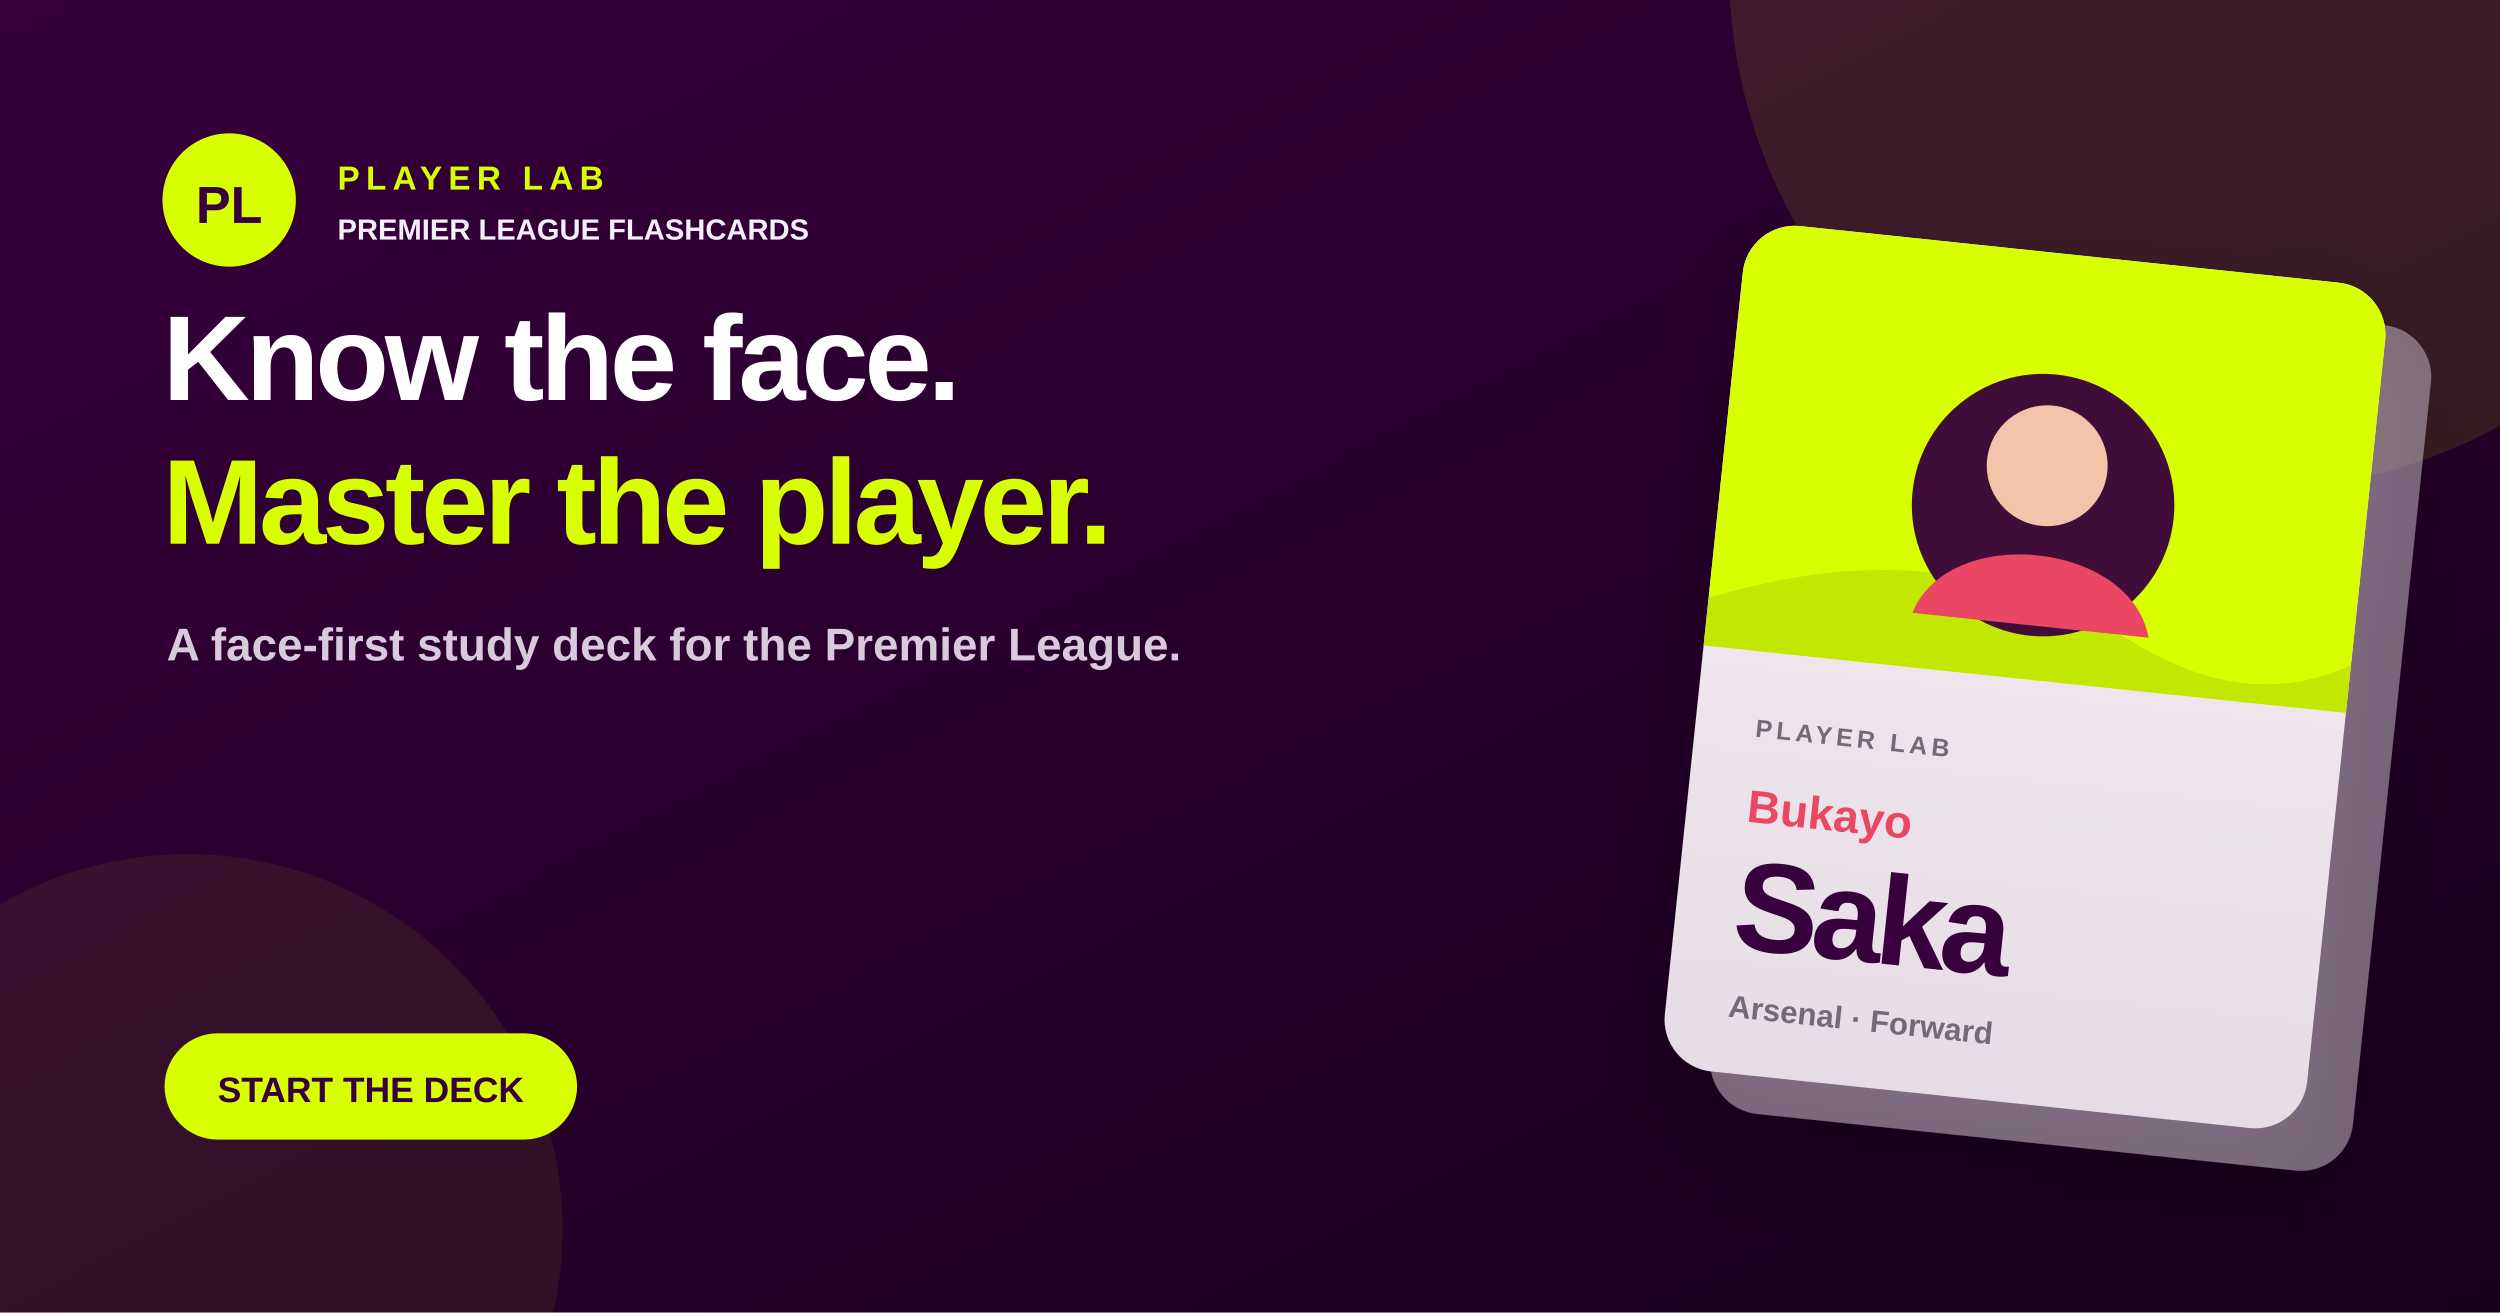
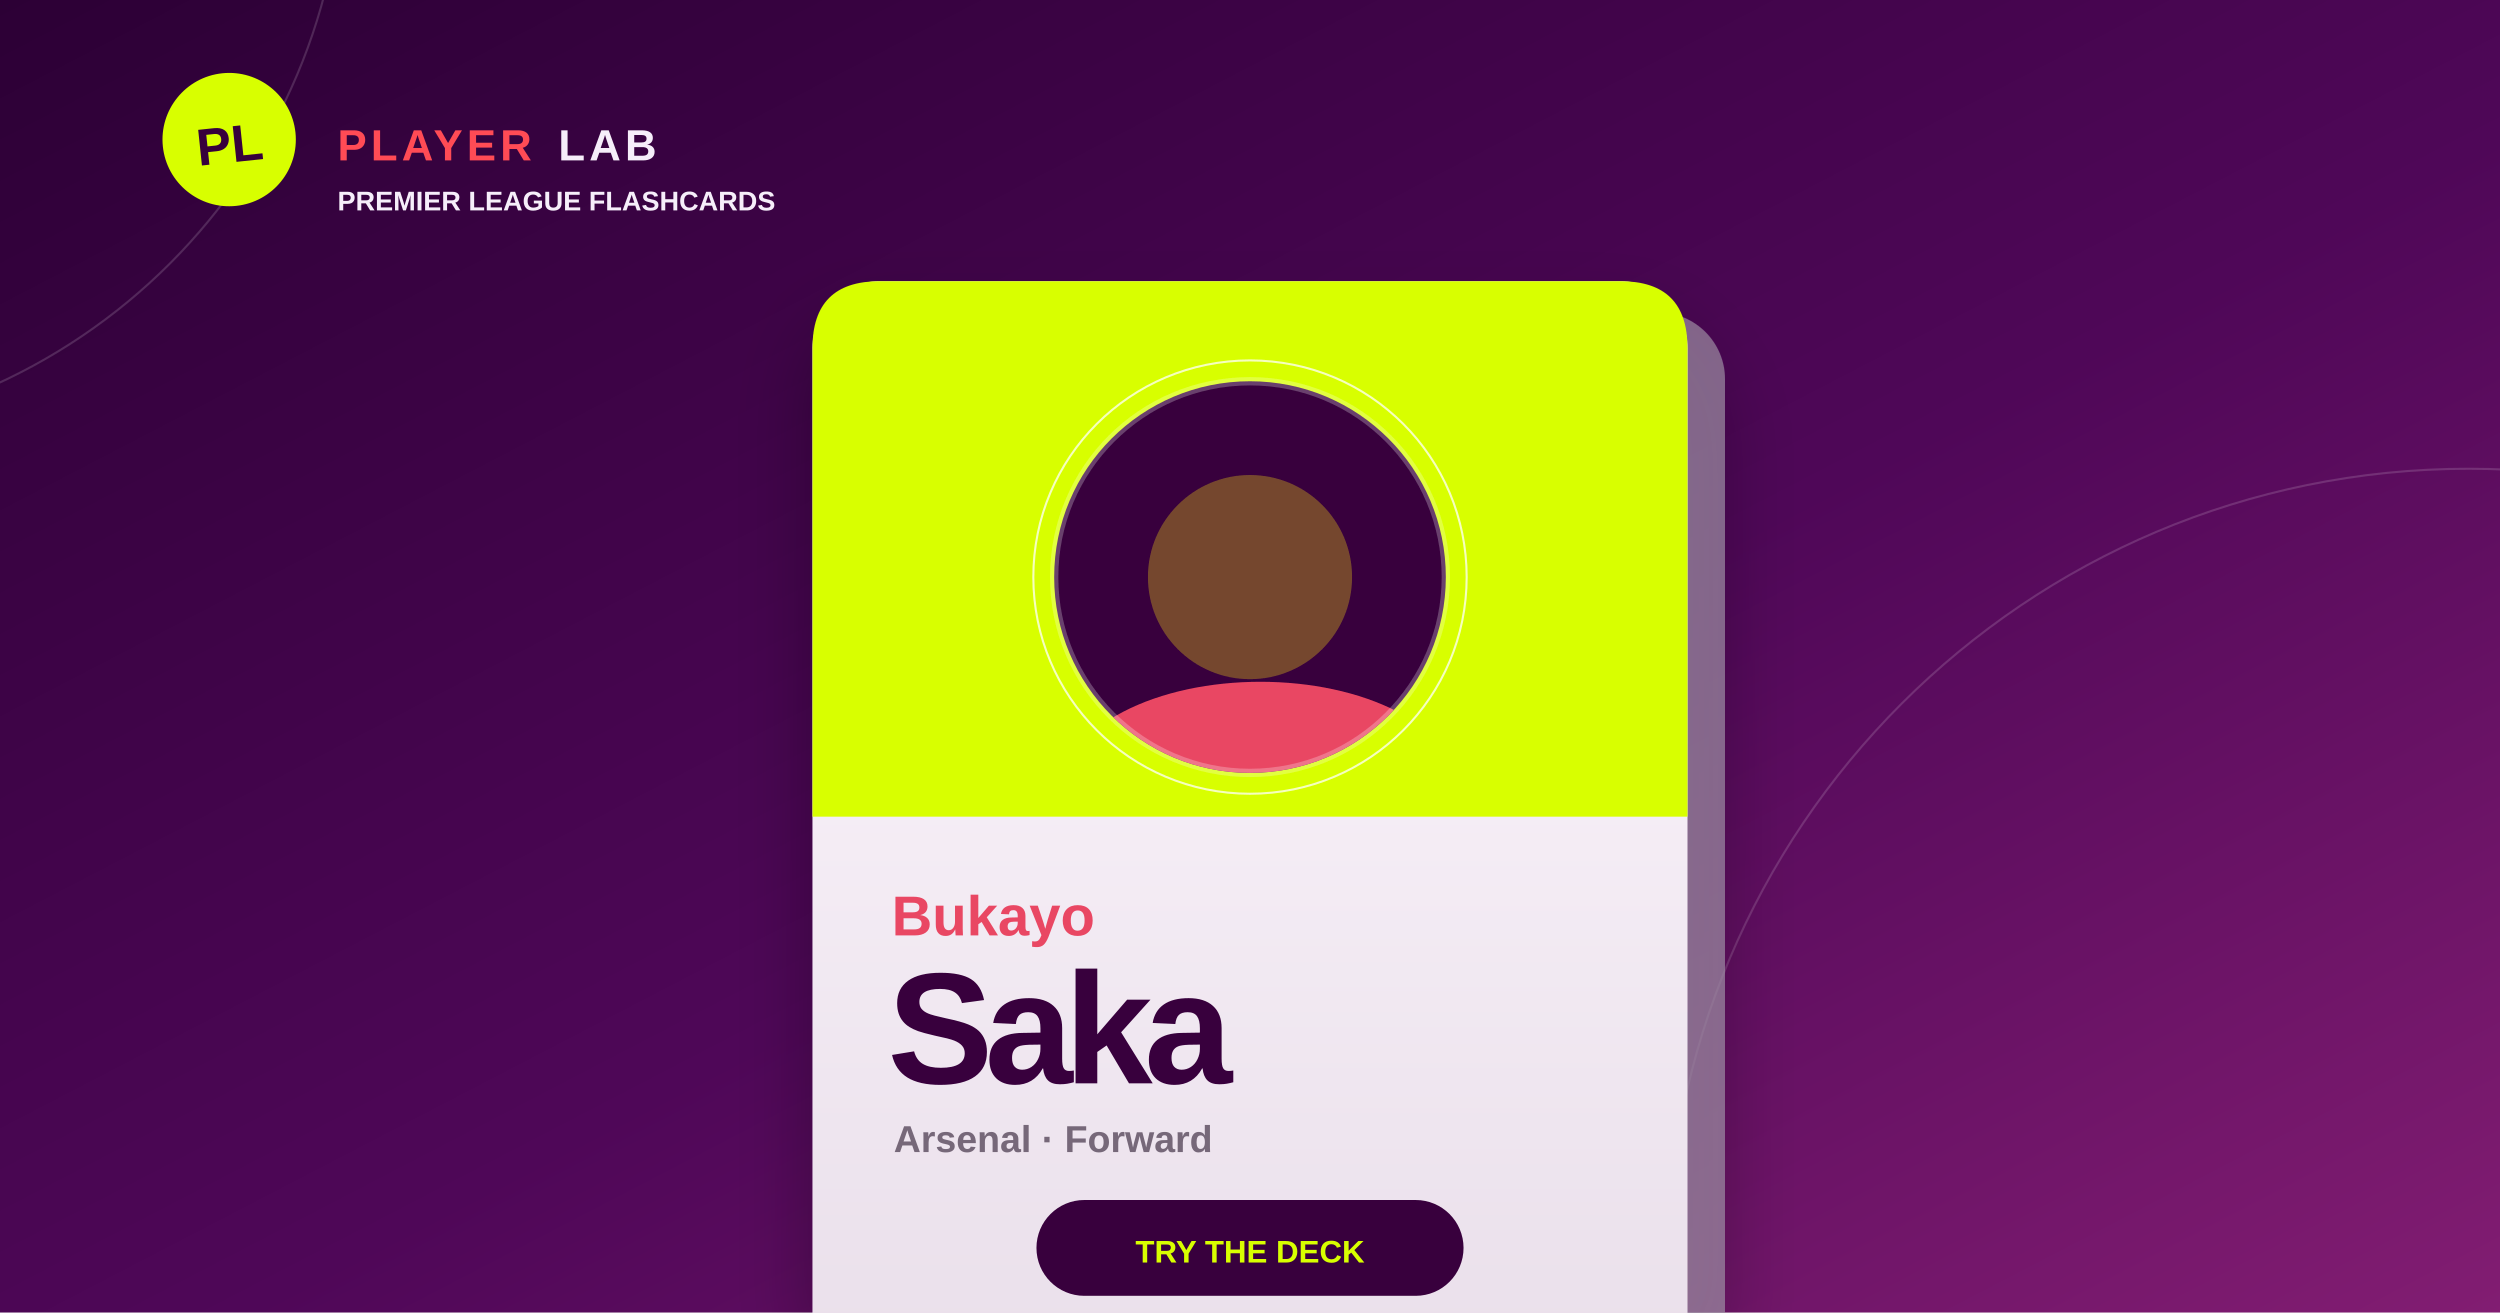
<svg xmlns="http://www.w3.org/2000/svg" width="1200" height="630" viewBox="0 0 1200 630">
  <defs>
-     <linearGradient id="bg" x1="0" y1="0" x2="1" y2="1">
-       <stop offset="0" stop-color="#37003c" />
-       <stop offset="1" stop-color="#17001b" />
+     <linearGradient id="background" x1="0" y1="0" x2="1" y2="1">
+       <stop offset="0" stop-color="#2c0035" />
+       <stop offset=".55" stop-color="#4f0758" />
+       <stop offset="1" stop-color="#821d72" />
    </linearGradient>
    <linearGradient id="card" x1="0" y1="0" x2="0" y2="1">
-       <stop stop-color="#f6f0f3" />
-       <stop offset="1" stop-color="#e6dce5" />
+       <stop stop-color="#fffaff" />
+       <stop offset="1" stop-color="#e7dce8" />
    </linearGradient>
-     <filter id="shadow" x="-20%" y="-20%" width="140%" height="150%">
-       <feDropShadow dx="0" dy="24" stdDeviation="22" flood-color="#000" flood-opacity=".28" />
+     <clipPath id="portrait-clip">
+       <circle cx="210" cy="142" r="94" />
+     </clipPath>
+     <filter id="shadow" x="-25%" y="-25%" width="150%" height="160%">
+       <feDropShadow dx="0" dy="21" stdDeviation="19" flood-color="#000" flood-opacity=".3" />
    </filter>
  </defs>
-   <rect width="1200" height="630" fill="url(#bg)" />
-   <circle cx="1080" cy="-15" r="250" fill="#d8ff00" opacity=".11" />
-   <circle cx="90" cy="590" r="180" fill="#d8ff00" opacity=".07" />
-   <g transform="translate(78 64)">
-     <circle cx="32" cy="32" r="32" fill="#d8ff00" />
-     <text x="32" y="43" text-anchor="middle" font-family="Arial, Helvetica, sans-serif" font-size="25" font-weight="900" fill="#37003c">PL</text>
-     <text x="84" y="27" font-family="Arial, Helvetica, sans-serif" font-size="16" font-weight="800" letter-spacing="3" fill="#d8ff00">PLAYER LAB</text>
-     <text x="84" y="51" font-family="Arial, Helvetica, sans-serif" font-size="14" font-weight="700" fill="#f6eefa">PREMIER LEAGUE FLASHCARDS</text>
+   <rect width="1200" height="630" fill="url(#background)" />
+   <circle cx="-120" cy="-75" r="285" fill="none" stroke="#fff" stroke-opacity=".15" stroke-width="1" />
+   <circle cx="1185" cy="610" r="385" fill="none" stroke="#fff" stroke-opacity=".15" stroke-width="1" />
+   <g transform="translate(78 35)">
+     <g transform="rotate(-6 32 32)">
+       <circle cx="32" cy="32" r="32" fill="#d8ff00" />
+       <text x="32" y="43" text-anchor="middle" font-family="Arial, Helvetica, sans-serif" font-size="25" font-weight="900" fill="#37003c">PL</text>
+     </g>
+     <text x="84" y="42" font-family="Arial, Helvetica, sans-serif" font-size="21" font-weight="800" letter-spacing="2" fill="#ff4b55">PLAYER</text>
+     <text x="190" y="42" font-family="Arial, Helvetica, sans-serif" font-size="21" font-weight="800" letter-spacing="2" fill="#f6eefa">LAB</text>
+     <text x="84" y="66" font-family="Arial, Helvetica, sans-serif" font-size="13" font-weight="700" fill="#f6eefa">PREMIER LEAGUE FLASHCARDS</text>
  </g>
-   <g transform="translate(78 192)">
-     <text x="0" y="0" font-family="Arial, Helvetica, sans-serif" font-size="58" font-weight="900" fill="#fff" letter-spacing="-2">Know the face.</text>
-     <text x="0" y="69" font-family="Arial, Helvetica, sans-serif" font-size="58" font-weight="900" fill="#d8ff00" letter-spacing="-2">Master the player.</text>
-     <text x="2" y="125" font-family="Arial, Helvetica, sans-serif" font-size="22" font-weight="600" fill="#d9c9dc">A face-first study deck for the Premier League.</text>
-   </g>
-   <g transform="translate(817 121) rotate(6 155 204)" filter="url(#shadow)">
-     <rect x="24" y="18" width="310" height="408" rx="25" fill="#bdafbe" opacity=".55" />
-     <rect width="310" height="408" rx="25" fill="url(#card)" />
-     <rect x="0" y="0" width="310" height="205" rx="25" fill="#d8ff00" />
-     <path d="M0 182c77-32 140-30 205 0 42 20 76 17 105 0v23H0Z" fill="#c2e700" />
-     <circle cx="155" cy="121" r="63" fill="#37003c" opacity=".94" />
-     <circle cx="155" cy="102" r="29" fill="#f3c4a9" />
-     <path d="M98 179c13-45 101-45 114 0" fill="#e94763" />
-     <text x="29" y="246" font-family="Arial, Helvetica, sans-serif" font-size="12" font-weight="800" letter-spacing="2" fill="#756878">PLAYER LAB</text>
-     <text x="29" y="287" font-family="Arial, Helvetica, sans-serif" font-size="22" font-weight="800" fill="#e94763">Bukayo</text>
-     <text x="28" y="348" font-family="Arial, Helvetica, sans-serif" font-size="61" font-weight="900" letter-spacing="-3" fill="#37003c">Saka</text>
-     <text x="30" y="381" font-family="Arial, Helvetica, sans-serif" font-size="15" font-weight="700" fill="#756878">Arsenal · Forward</text>
-   </g>
-   <g transform="translate(79 496)">
-     <rect width="198" height="51" rx="25.5" fill="#d8ff00" />
-     <text x="99" y="33" text-anchor="middle" font-family="Arial, Helvetica, sans-serif" font-size="17" font-weight="900" fill="#37003c">START THE DECK</text>
+   <g transform="translate(390 135)" filter="url(#shadow)">
+     <rect x="18" y="15" width="420" height="580" rx="32" fill="#9a8aa0" opacity=".7" />
+     <rect width="420" height="580" rx="32" fill="url(#card)" />
+     <path d="M32 0H388Q420 0 420 32V257H0V32Q0 0 32 0Z" fill="#d8ff00" />
+     <circle cx="210" cy="142" r="104" fill="none" stroke="#fff" stroke-opacity=".75" stroke-width="1" />
+     <circle cx="210" cy="142" r="94" fill="#37003c" />
+     <g clip-path="url(#portrait-clip)">
+       <circle cx="210" cy="142" r="49" fill="#75472f" />
+       <path d="M115 250c10-77 190-77 200 0Z" fill="#e94763" />
+     </g>
+     <circle cx="210" cy="142" r="94" fill="none" stroke="#fff" stroke-opacity=".25" stroke-width="4" />
+     <text x="38" y="314" font-family="Arial, Helvetica, sans-serif" font-size="27" font-weight="800" fill="#e94763">Bukayo</text>
+     <text x="36" y="385" font-family="Arial, Helvetica, sans-serif" font-size="76" font-weight="900" letter-spacing="-4" fill="#37003c">Saka</text>
+     <text x="39" y="418" font-family="Arial, Helvetica, sans-serif" font-size="18" font-weight="700" fill="#766879">Arsenal · Forward</text>
+     <rect x="107.5" y="441" width="205" height="46" rx="23" fill="#37003c" />
+     <text x="210" y="471" text-anchor="middle" font-family="Arial, Helvetica, sans-serif" font-size="15" font-weight="900" fill="#d8ff00">TRY THE DECK</text>
  </g>
</svg>
